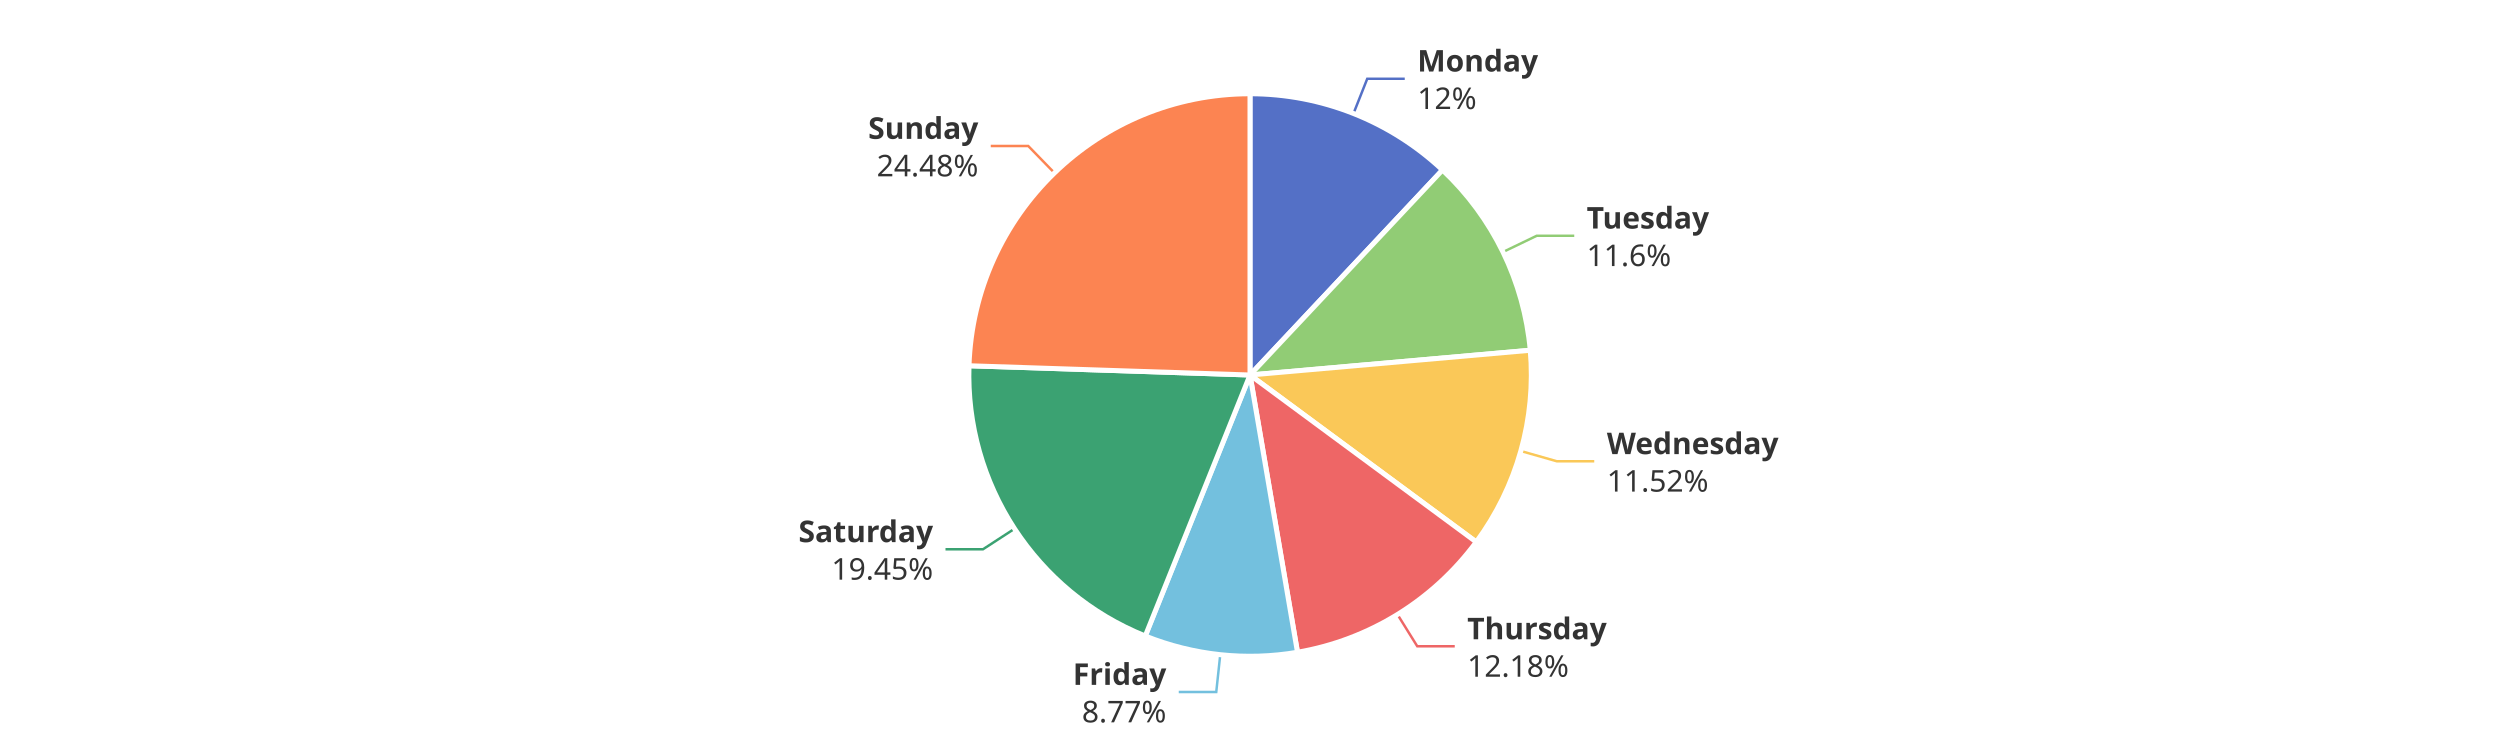
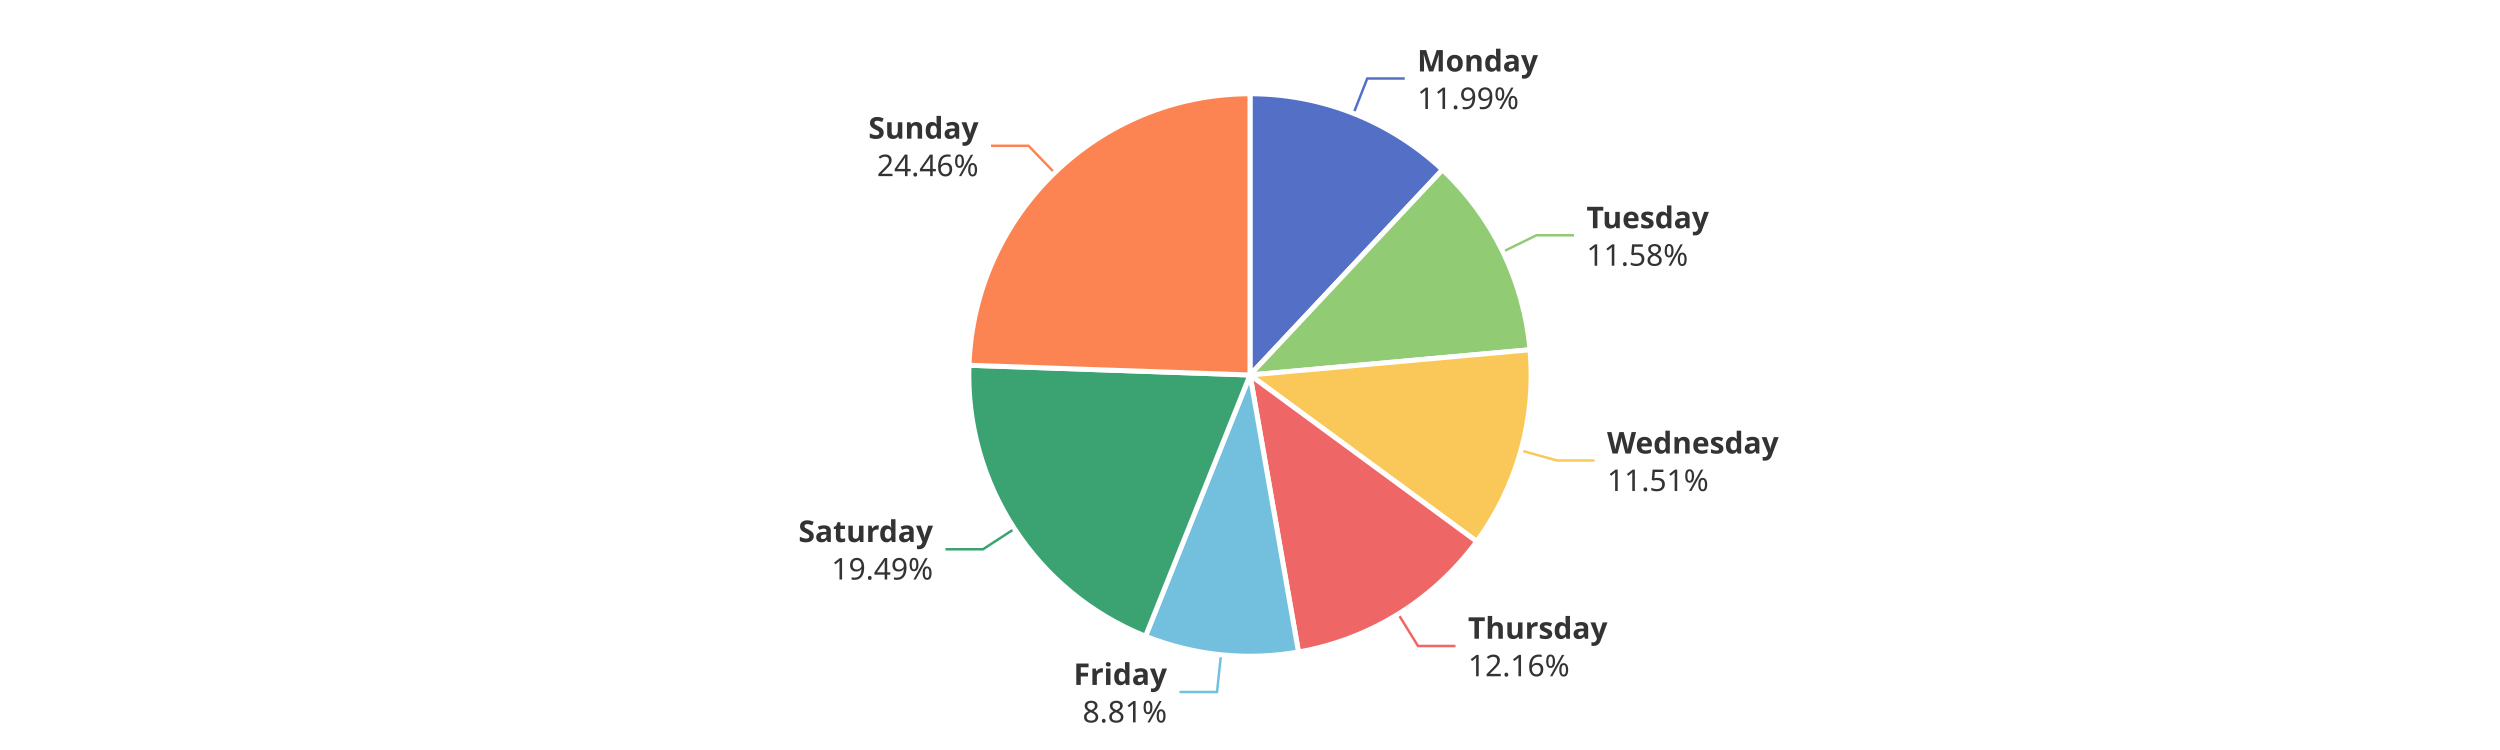
<svg xmlns="http://www.w3.org/2000/svg" width="1000" height="300" version="1.1" baseProfile="full" viewBox="0 0 1000 300">
  <rect width="1000" height="300" x="0" y="0" id="0" fill="#ffffff" />
-   <polyline points="541.4 45.4 546.9 31.5 561.9 31.5" fill="none" stroke="#5470c6" />
-   <polyline points="601.2 100.8 614.7 94.3 629.7 94.3" fill="none" stroke="#91cc75" />
-   <polyline points="608.3 180.4 622.7 184.5 637.7 184.5" fill="none" stroke="#fac858" />
-   <polyline points="559 245.8 566.9 258.5 581.9 258.5" fill="none" stroke="#ee6666" />
-   <polyline points="488.1 261.9 486.5 276.8 471.5 276.8" fill="none" stroke="#73c0de" />
+   <polyline points="541.4 45.4 546.9 31.4 561.9 31.4" fill="none" stroke="#5470c6" />
+   <polyline points="601.1 100.7 614.6 94.1 629.6 94.1" fill="none" stroke="#91cc75" />
+   <polyline points="608.4 180.2 622.8 184.2 637.8 184.2" fill="none" stroke="#fac858" />
+   <polyline points="559.3 245.6 567.2 258.4 582.2 258.4" fill="none" stroke="#ee6666" />
+   <polyline points="488.4 261.9 486.8 276.8 471.8 276.8" fill="none" stroke="#73c0de" />
  <polyline points="405.8 211.5 393.2 219.7 378.2 219.7" fill="none" stroke="#3ba272" />
-   <polyline points="421.8 69.2 411.3 58.4 396.3 58.4" fill="none" stroke="#fc8452" />
-   <path d="M500 37.5A112.5 112.5 0 0 1 577 68L500 150Z" fill="#5470c6" stroke="#fff" stroke-width="2" stroke-linejoin="round" />
-   <path d="M577 68A112.5 112.5 0 0 1 612.1 140.1L500 150Z" fill="#91cc75" stroke="#fff" stroke-width="2" stroke-linejoin="round" />
-   <path d="M612.1 140.1A112.5 112.5 0 0 1 590.5 216.8L500 150Z" fill="#fac858" stroke="#fff" stroke-width="2" stroke-linejoin="round" />
-   <path d="M590.5 216.8A112.5 112.5 0 0 1 519 260.9L500 150Z" fill="#ee6666" stroke="#fff" stroke-width="2" stroke-linejoin="round" />
-   <path d="M519 260.9A112.5 112.5 0 0 1 458.1 254.4L500 150Z" fill="#73c0de" stroke="#fff" stroke-width="2" stroke-linejoin="round" />
-   <path d="M458.1 254.4A112.5 112.5 0 0 1 387.6 146.3L500 150Z" fill="#3ba272" stroke="#fff" stroke-width="2" stroke-linejoin="round" />
-   <path d="M387.6 146.3A112.5 112.5 0 0 1 500 37.5L500 150Z" fill="#fc8452" stroke="#fff" stroke-width="2" stroke-linejoin="round" />
-   <path d="M0 -15l42.8 0l0 30l-42.8 0Z" transform="translate(566.9359 31.4535)" fill="none" />
-   <text dominant-baseline="central" text-anchor="start" style="font-size:12px;font-family:sans-serif;font-weight:bold;" y="-7.5" transform="translate(566.9359 31.4535)" fill="#333" stroke="rgb(255,255,255)" stroke-width="2" paint-order="stroke" stroke-miterlimit="2">Monday</text>
-   <text dominant-baseline="central" text-anchor="start" style="font-size:12px;font-family:sans-serif;" y="7.5" transform="translate(566.9359 31.4535)" fill="#333" stroke="rgb(255,255,255)" stroke-width="2" paint-order="stroke" stroke-miterlimit="2">12%</text>
-   <path d="M0 -15l46.2 0l0 30l-46.2 0Z" transform="translate(634.6742 94.2677)" fill="none" />
-   <text dominant-baseline="central" text-anchor="start" style="font-size:12px;font-family:sans-serif;font-weight:bold;" y="-7.5" transform="translate(634.6742 94.2677)" fill="#333" stroke="rgb(255,255,255)" stroke-width="2" paint-order="stroke" stroke-miterlimit="2">Tuesday</text>
-   <text dominant-baseline="central" text-anchor="start" style="font-size:12px;font-family:sans-serif;" y="7.5" transform="translate(634.6742 94.2677)" fill="#333" stroke="rgb(255,255,255)" stroke-width="2" paint-order="stroke" stroke-miterlimit="2">11.6%</text>
-   <path d="M0 -15l63.6 0l0 30l-63.6 0Z" transform="translate(642.7456 184.493)" fill="none" />
-   <text dominant-baseline="central" text-anchor="start" style="font-size:12px;font-family:sans-serif;font-weight:bold;" y="-7.5" transform="translate(642.7456 184.493)" fill="#333" stroke="rgb(255,255,255)" stroke-width="2" paint-order="stroke" stroke-miterlimit="2">Wednesday</text>
-   <text dominant-baseline="central" text-anchor="start" style="font-size:12px;font-family:sans-serif;" y="7.5" transform="translate(642.7456 184.493)" fill="#333" stroke="rgb(255,255,255)" stroke-width="2" paint-order="stroke" stroke-miterlimit="2">11.52%</text>
-   <path d="M0 -15l50.2 0l0 30l-50.2 0Z" transform="translate(586.8916 258.5438)" fill="none" />
-   <text dominant-baseline="central" text-anchor="start" style="font-size:12px;font-family:sans-serif;font-weight:bold;" y="-7.5" transform="translate(586.8916 258.5438)" fill="#333" stroke="rgb(255,255,255)" stroke-width="2" paint-order="stroke" stroke-miterlimit="2">Thursday</text>
-   <text dominant-baseline="central" text-anchor="start" style="font-size:12px;font-family:sans-serif;" y="7.5" transform="translate(586.8916 258.5438)" fill="#333" stroke="rgb(255,255,255)" stroke-width="2" paint-order="stroke" stroke-miterlimit="2">12.18%</text>
-   <path d="M-34.2 -15l34.2 0l0 30l-34.2 0Z" transform="translate(466.5266 276.7861)" fill="none" />
-   <text dominant-baseline="central" text-anchor="end" style="font-size:12px;font-family:sans-serif;font-weight:bold;" y="-7.5" transform="translate(466.5266 276.7861)" fill="#333" stroke="rgb(255,255,255)" stroke-width="2" paint-order="stroke" stroke-miterlimit="2">Friday</text>
-   <text dominant-baseline="central" text-anchor="end" style="font-size:12px;font-family:sans-serif;" y="7.5" transform="translate(466.5266 276.7861)" fill="#333" stroke="rgb(255,255,255)" stroke-width="2" paint-order="stroke" stroke-miterlimit="2">8.77%</text>
-   <path d="M-48.2 -15l48.2 0l0 30l-48.2 0Z" transform="translate(373.2371 219.6988)" fill="none" />
-   <text dominant-baseline="central" text-anchor="end" style="font-size:12px;font-family:sans-serif;font-weight:bold;" y="-7.5" transform="translate(373.2371 219.6988)" fill="#333" stroke="rgb(255,255,255)" stroke-width="2" paint-order="stroke" stroke-miterlimit="2">Saturday</text>
-   <text dominant-baseline="central" text-anchor="end" style="font-size:12px;font-family:sans-serif;" y="7.5" transform="translate(373.2371 219.6988)" fill="#333" stroke="rgb(255,255,255)" stroke-width="2" paint-order="stroke" stroke-miterlimit="2">19.45%</text>
-   <path d="M-40.9 -15l40.9 0l0 30l-40.9 0Z" transform="translate(391.3287 58.3832)" fill="none" />
-   <text dominant-baseline="central" text-anchor="end" style="font-size:12px;font-family:sans-serif;font-weight:bold;" y="-7.5" transform="translate(391.3287 58.3832)" fill="#333" stroke="rgb(255,255,255)" stroke-width="2" paint-order="stroke" stroke-miterlimit="2">Sunday</text>
-   <text dominant-baseline="central" text-anchor="end" style="font-size:12px;font-family:sans-serif;" y="7.5" transform="translate(391.3287 58.3832)" fill="#333" stroke="rgb(255,255,255)" stroke-width="2" paint-order="stroke" stroke-miterlimit="2">24.48%</text>
+   <polyline points="421.8 69.1 411.4 58.3 396.4 58.3" fill="none" stroke="#fc8452" />
+   <path d="M500 37.5A112.5 112.5 0 0 1 577 67.9L500 150Z" fill="#5470c6" stroke="#fff" stroke-width="2" stroke-linejoin="round" />
+   <path d="M577 67.9A112.5 112.5 0 0 1 612 139.9L500 150Z" fill="#91cc75" stroke="#fff" stroke-width="2" stroke-linejoin="round" />
+   <path d="M612 139.9A112.5 112.5 0 0 1 590.7 216.6L500 150Z" fill="#fac858" stroke="#fff" stroke-width="2" stroke-linejoin="round" />
+   <path d="M590.7 216.6A112.5 112.5 0 0 1 519.4 260.8L500 150Z" fill="#ee6666" stroke="#fff" stroke-width="2" stroke-linejoin="round" />
+   <path d="M519.4 260.8A112.5 112.5 0 0 1 458.2 254.5L500 150Z" fill="#73c0de" stroke="#fff" stroke-width="2" stroke-linejoin="round" />
+   <path d="M458.2 254.5A112.5 112.5 0 0 1 387.6 146.1L500 150Z" fill="#3ba272" stroke="#fff" stroke-width="2" stroke-linejoin="round" />
+   <path d="M387.6 146.1A112.5 112.5 0 0 1 500 37.5L500 150Z" fill="#fc8452" stroke="#fff" stroke-width="2" stroke-linejoin="round" />
+   <path d="M0 -15l42.8 0l0 30l-42.8 0Z" transform="translate(566.9031 31.4405)" fill="none" />
+   <text dominant-baseline="central" text-anchor="start" style="font-size:12px;font-family:sans-serif;font-weight:bold;" y="-7.5" transform="translate(566.9031 31.4405)" fill="#333" stroke="rgb(255,255,255)" stroke-width="2" paint-order="stroke" stroke-miterlimit="2">Monday</text>
+   <text dominant-baseline="central" text-anchor="start" style="font-size:12px;font-family:sans-serif;" y="7.5" transform="translate(566.9031 31.4405)" fill="#333" stroke="rgb(255,255,255)" stroke-width="2" paint-order="stroke" stroke-miterlimit="2">11.99%</text>
+   <path d="M0 -15l46.2 0l0 30l-46.2 0Z" transform="translate(634.6103 94.1365)" fill="none" />
+   <text dominant-baseline="central" text-anchor="start" style="font-size:12px;font-family:sans-serif;font-weight:bold;" y="-7.5" transform="translate(634.6103 94.1365)" fill="#333" stroke="rgb(255,255,255)" stroke-width="2" paint-order="stroke" stroke-miterlimit="2">Tuesday</text>
+   <text dominant-baseline="central" text-anchor="start" style="font-size:12px;font-family:sans-serif;" y="7.5" transform="translate(634.6103 94.1365)" fill="#333" stroke="rgb(255,255,255)" stroke-width="2" paint-order="stroke" stroke-miterlimit="2">11.58%</text>
+   <path d="M0 -15l63.6 0l0 30l-63.6 0Z" transform="translate(642.8149 184.2456)" fill="none" />
+   <text dominant-baseline="central" text-anchor="start" style="font-size:12px;font-family:sans-serif;font-weight:bold;" y="-7.5" transform="translate(642.8149 184.2456)" fill="#333" stroke="rgb(255,255,255)" stroke-width="2" paint-order="stroke" stroke-miterlimit="2">Wednesday</text>
+   <text dominant-baseline="central" text-anchor="start" style="font-size:12px;font-family:sans-serif;" y="7.5" transform="translate(642.8149 184.2456)" fill="#333" stroke="rgb(255,255,255)" stroke-width="2" paint-order="stroke" stroke-miterlimit="2">11.51%</text>
+   <path d="M0 -15l50.2 0l0 30l-50.2 0Z" transform="translate(587.2042 258.3506)" fill="none" />
+   <text dominant-baseline="central" text-anchor="start" style="font-size:12px;font-family:sans-serif;font-weight:bold;" y="-7.5" transform="translate(587.2042 258.3506)" fill="#333" stroke="rgb(255,255,255)" stroke-width="2" paint-order="stroke" stroke-miterlimit="2">Thursday</text>
+   <text dominant-baseline="central" text-anchor="start" style="font-size:12px;font-family:sans-serif;" y="7.5" transform="translate(587.2042 258.3506)" fill="#333" stroke="rgb(255,255,255)" stroke-width="2" paint-order="stroke" stroke-miterlimit="2">12.16%</text>
+   <path d="M-34.2 -15l34.2 0l0 30l-34.2 0Z" transform="translate(466.8041 276.8153)" fill="none" />
+   <text dominant-baseline="central" text-anchor="end" style="font-size:12px;font-family:sans-serif;font-weight:bold;" y="-7.5" transform="translate(466.8041 276.8153)" fill="#333" stroke="rgb(255,255,255)" stroke-width="2" paint-order="stroke" stroke-miterlimit="2">Friday</text>
+   <text dominant-baseline="central" text-anchor="end" style="font-size:12px;font-family:sans-serif;" y="7.5" transform="translate(466.8041 276.8153)" fill="#333" stroke="rgb(255,255,255)" stroke-width="2" paint-order="stroke" stroke-miterlimit="2">8.81%</text>
+   <path d="M-48.2 -15l48.2 0l0 30l-48.2 0Z" transform="translate(373.2083 219.6547)" fill="none" />
+   <text dominant-baseline="central" text-anchor="end" style="font-size:12px;font-family:sans-serif;font-weight:bold;" y="-7.5" transform="translate(373.2083 219.6547)" fill="#333" stroke="rgb(255,255,255)" stroke-width="2" paint-order="stroke" stroke-miterlimit="2">Saturday</text>
+   <text dominant-baseline="central" text-anchor="end" style="font-size:12px;font-family:sans-serif;" y="7.5" transform="translate(373.2083 219.6547)" fill="#333" stroke="rgb(255,255,255)" stroke-width="2" paint-order="stroke" stroke-miterlimit="2">19.49%</text>
+   <path d="M-40.9 -15l40.9 0l0 30l-40.9 0Z" transform="translate(391.408 58.3064)" fill="none" />
+   <text dominant-baseline="central" text-anchor="end" style="font-size:12px;font-family:sans-serif;font-weight:bold;" y="-7.5" transform="translate(391.408 58.3064)" fill="#333" stroke="rgb(255,255,255)" stroke-width="2" paint-order="stroke" stroke-miterlimit="2">Sunday</text>
+   <text dominant-baseline="central" text-anchor="end" style="font-size:12px;font-family:sans-serif;" y="7.5" transform="translate(391.408 58.3064)" fill="#333" stroke="rgb(255,255,255)" stroke-width="2" paint-order="stroke" stroke-miterlimit="2">24.46%</text>
</svg>
